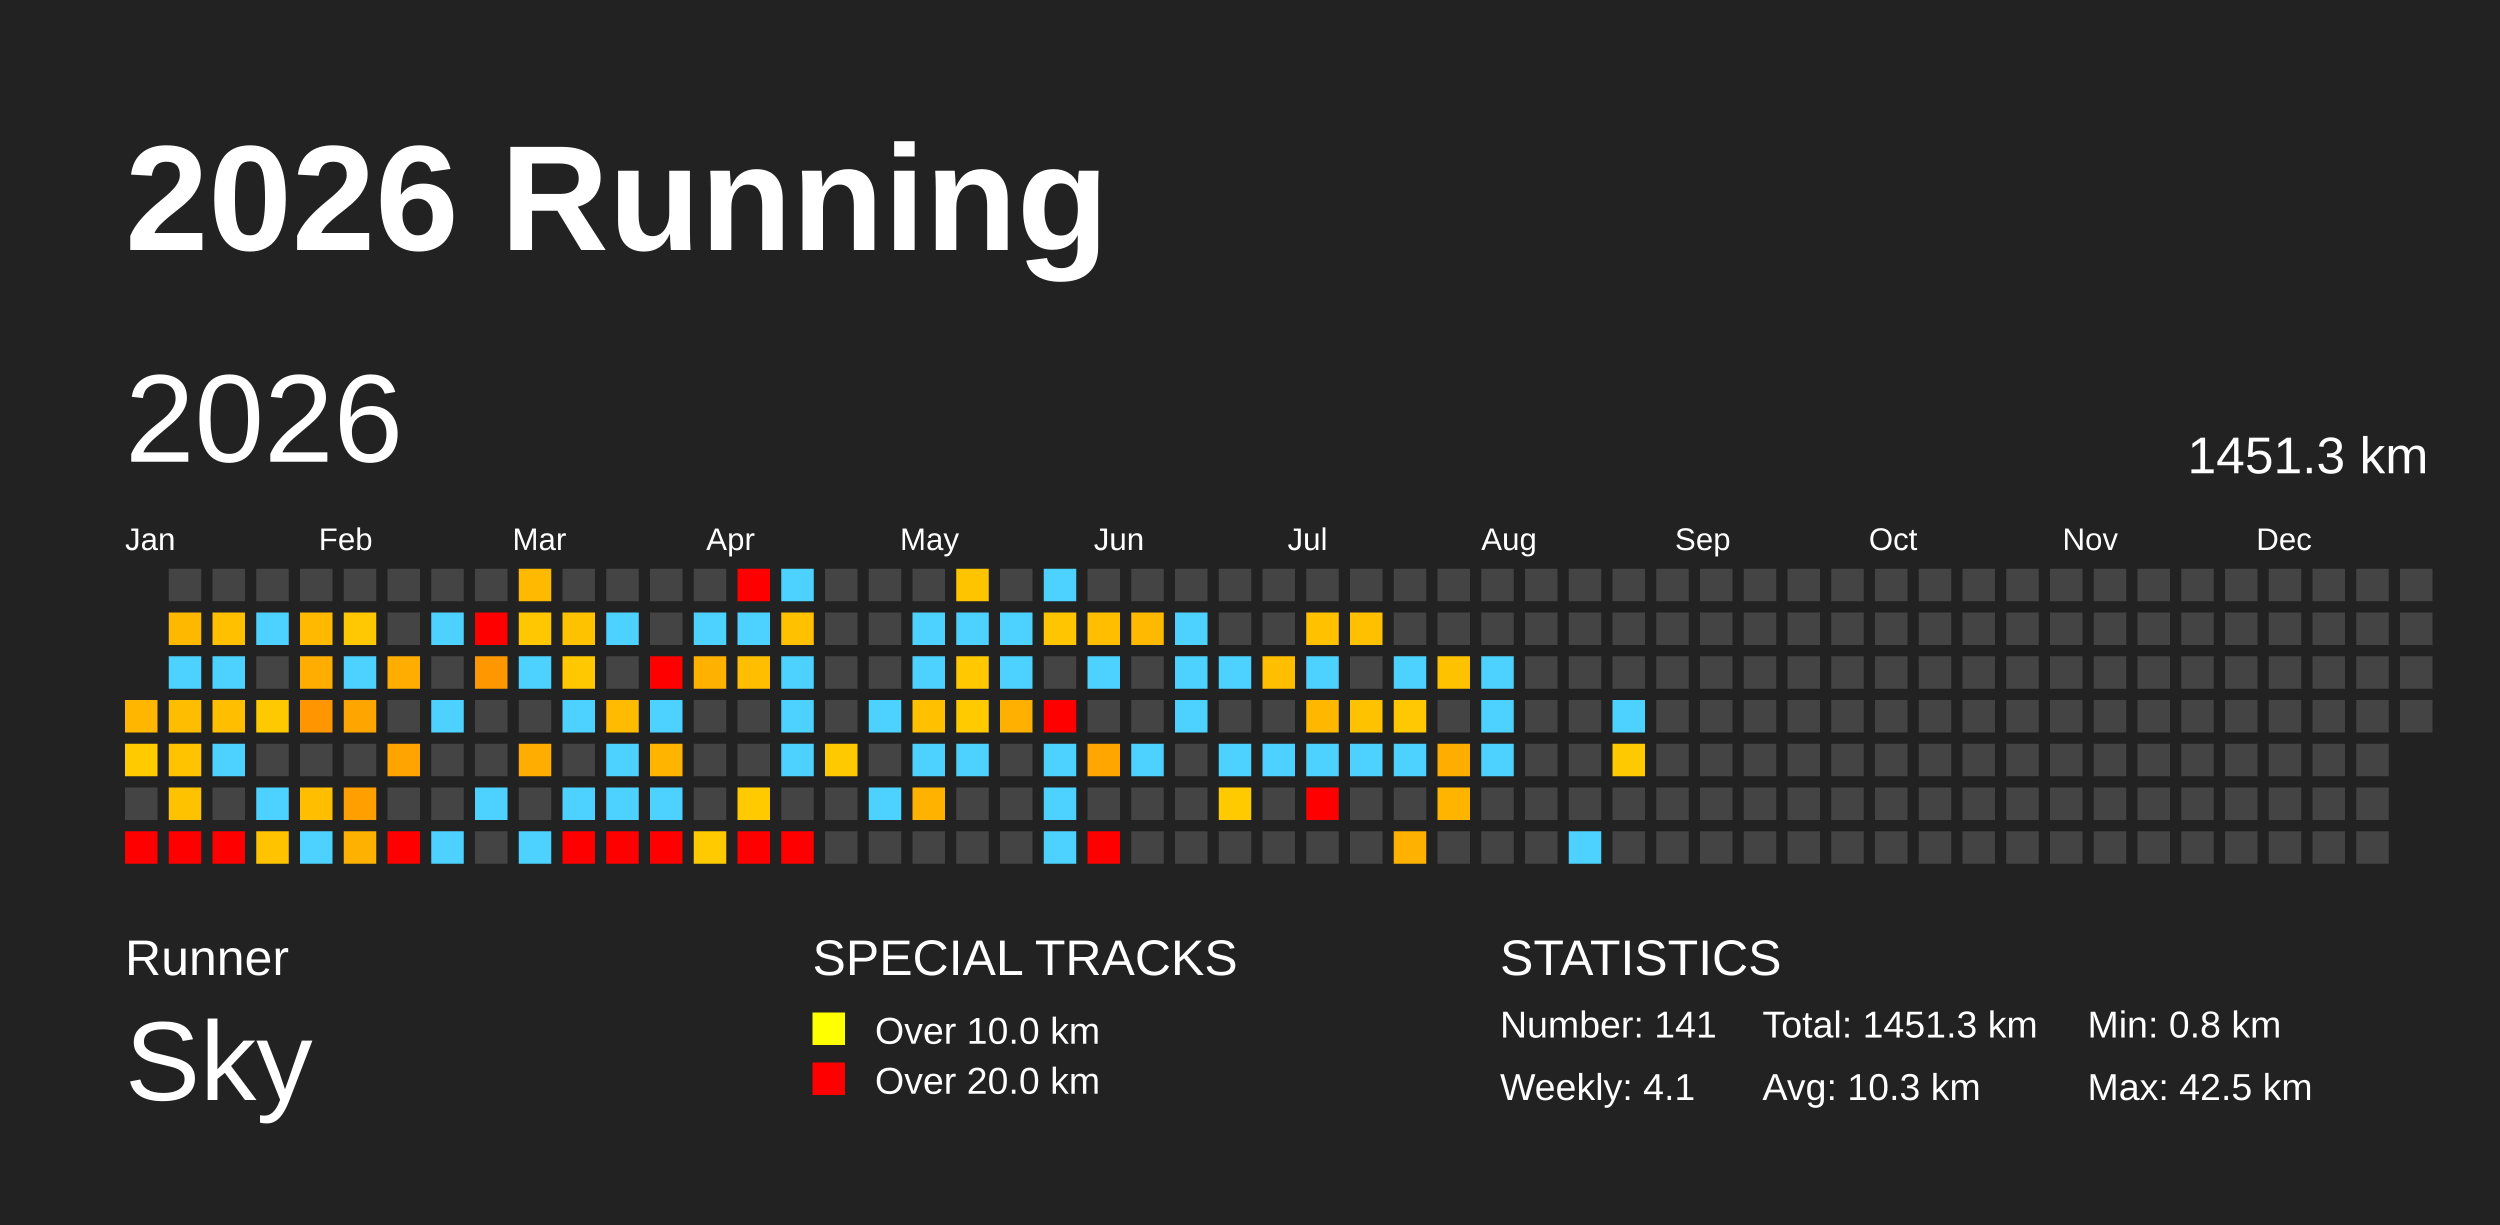
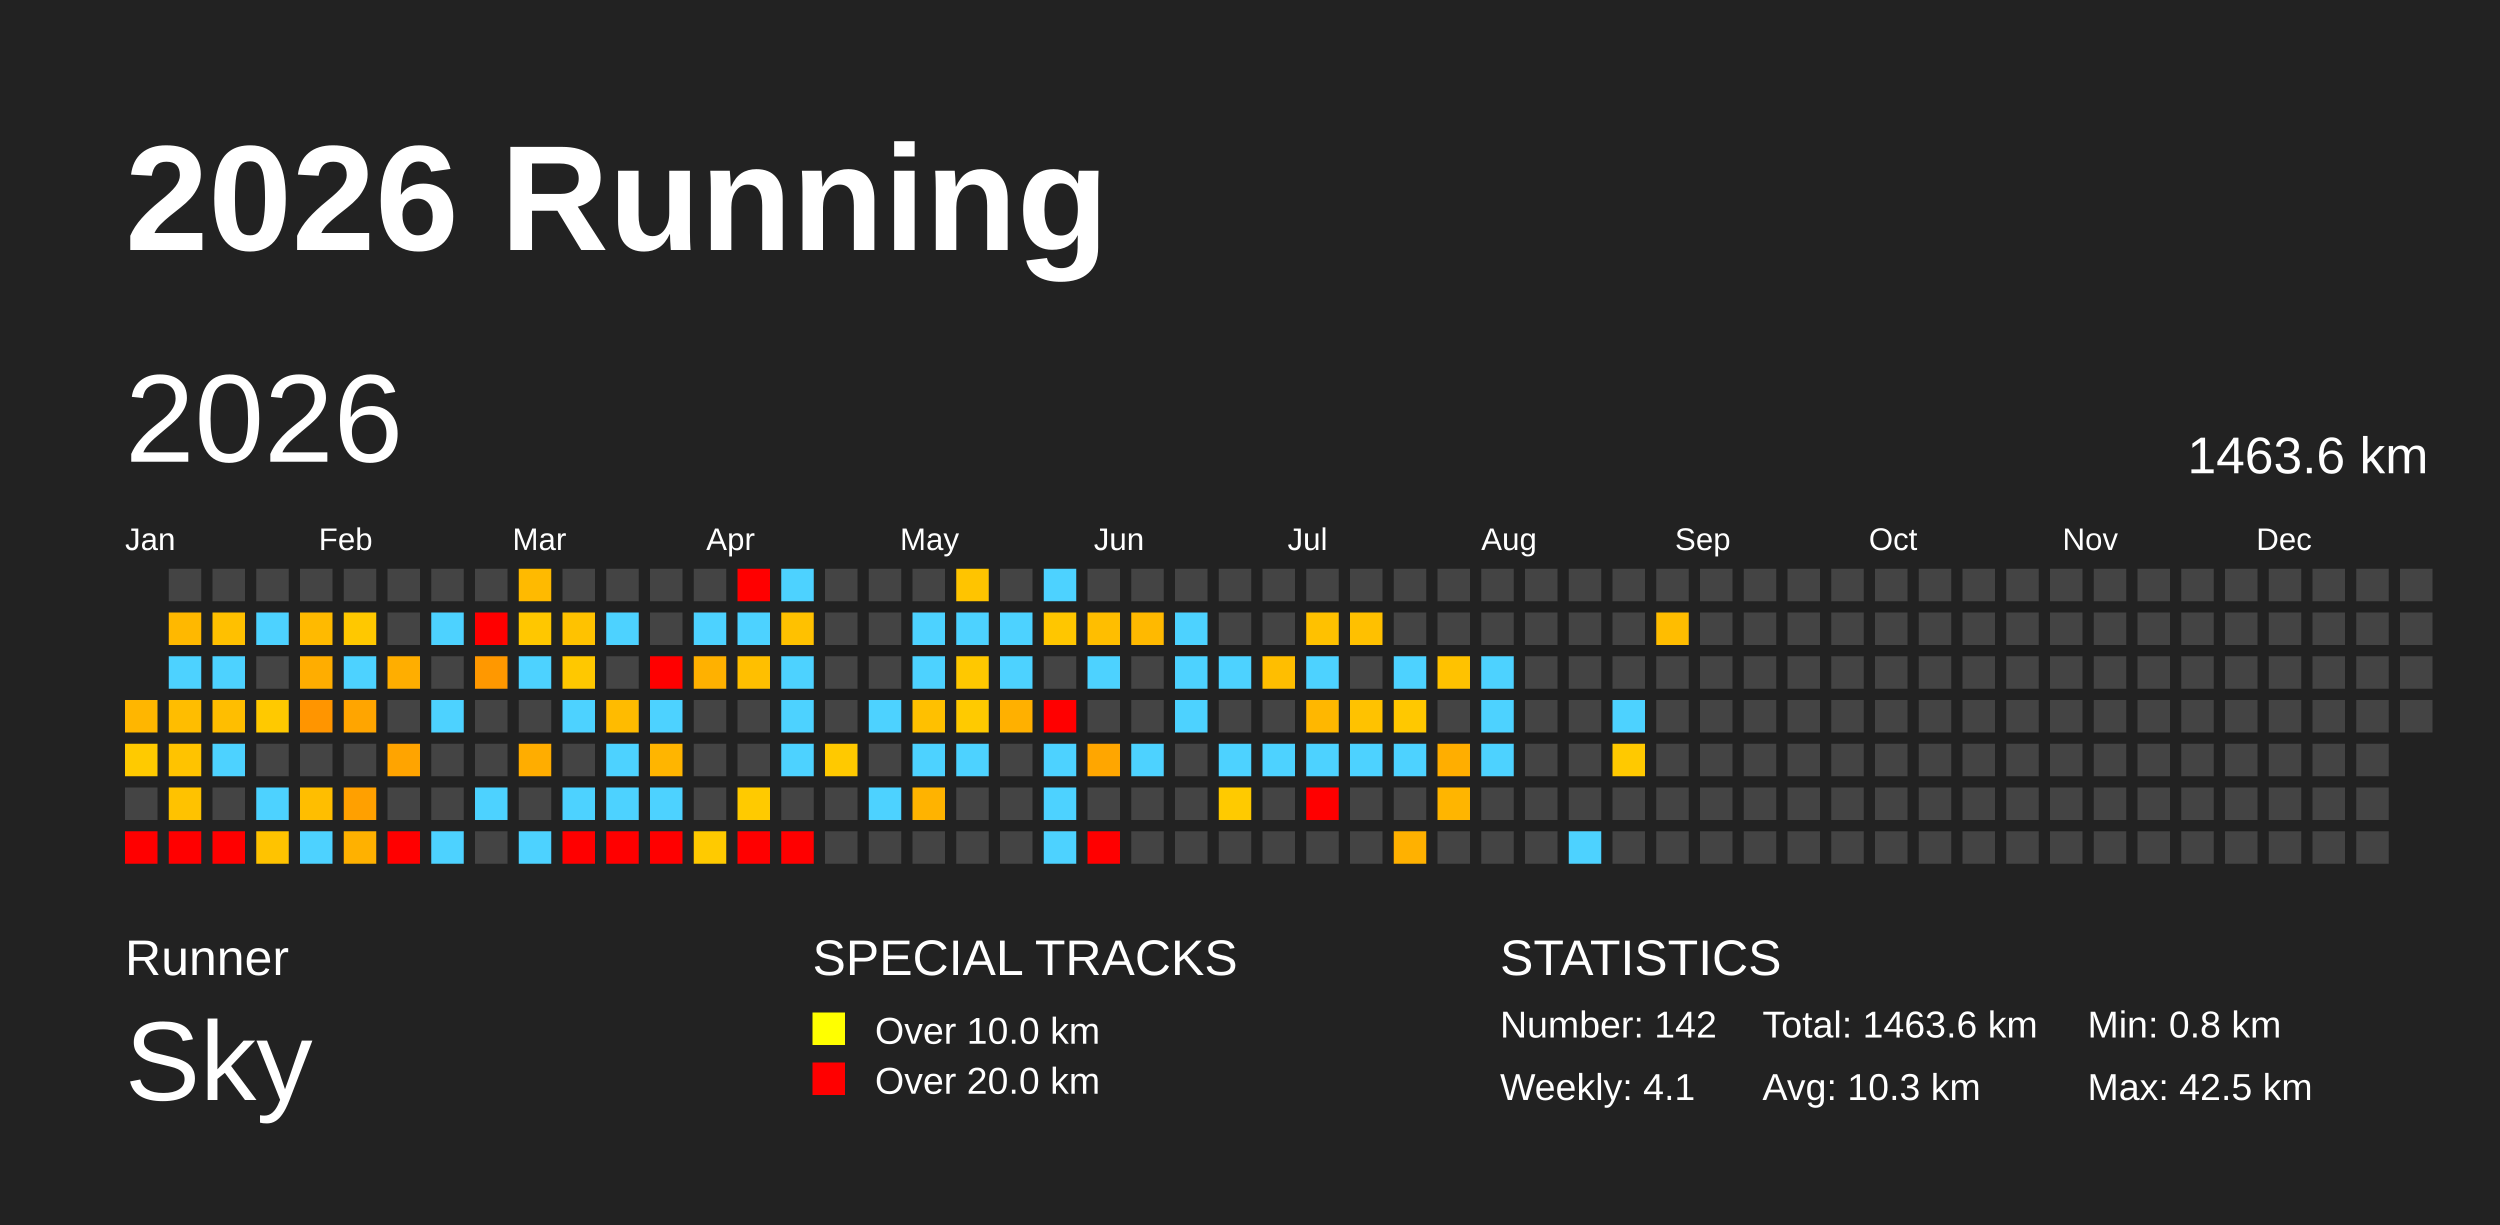
<svg xmlns="http://www.w3.org/2000/svg" baseProfile="full" height="98mm" version="1.1" viewBox="0,0,200,98" width="200mm">
  <defs />
  <rect fill="#222222" height="98" width="200" x="0" y="0" />
  <text fill="#FFFFFF" style="font-size:12px; font-family:Arial; font-weight:bold;" x="10" y="20">2026 Running</text>
  <text fill="#FFFFFF" style="font-size:4px; font-family:Arial" x="10" y="78">Runner</text>
  <text fill="#FFFFFF" style="font-size:9px; font-family:Arial" x="10" y="88">Sky</text>
  <text fill="#FFFFFF" style="font-size:4px; font-family:Arial" x="65" y="78">SPECIAL TRACKS</text>
  <rect fill="yellow" height="2.6" width="2.6" x="65" y="81" />
  <text fill="#FFFFFF" style="font-size:3px; font-family:Arial" x="70" y="83.5">Over 10.0 km</text>
  <rect fill="red" height="2.6" width="2.6" x="65" y="85" />
  <text fill="#FFFFFF" style="font-size:3px; font-family:Arial" x="70" y="87.5">Over 20.0 km</text>
  <text fill="#FFFFFF" style="font-size:4px; font-family:Arial" x="120" y="78">STATISTICS</text>
-   <text fill="#FFFFFF" style="font-size:3px; font-family:Arial" x="120" y="83">Number: 141</text>
+   <text fill="#FFFFFF" style="font-size:3px; font-family:Arial" x="120" y="83">Number: 142</text>
  <text fill="#FFFFFF" style="font-size:3px; font-family:Arial" x="120" y="88">Weekly: 4.1</text>
-   <text fill="#FFFFFF" style="font-size:3px; font-family:Arial" x="141" y="83">Total: 1451.3 km</text>
+   <text fill="#FFFFFF" style="font-size:3px; font-family:Arial" x="141" y="83">Total: 1463.6 km</text>
  <text fill="#FFFFFF" style="font-size:3px; font-family:Arial" x="141" y="88">Avg: 10.3 km</text>
  <text fill="#FFFFFF" style="font-size:3px; font-family:Arial" x="167" y="83">Min: 0.8 km</text>
  <text fill="#FFFFFF" style="font-size:3px; font-family:Arial" x="167" y="88">Max: 42.5 km</text>
  <text dominant-baseline="hanging" fill="#FFFFFF" style="font-size:10.0px; font-family:Arial;" x="10" y="30">2026</text>
-   <text dominant-baseline="hanging" fill="#FFFFFF" style="font-size:4.125px; font-family:Arial;" x="175" y="35">1451.3 km</text>
+   <text dominant-baseline="hanging" fill="#FFFFFF" style="font-size:4.125px; font-family:Arial;" x="175" y="35">1463.6 km</text>
  <text fill="#FFFFFF" style="font-size:2.5px; font-family:Arial" x="10.0" y="44">Jan</text>
  <text fill="#FFFFFF" style="font-size:2.5px; font-family:Arial" x="25.5" y="44">Feb</text>
  <text fill="#FFFFFF" style="font-size:2.5px; font-family:Arial" x="41.0" y="44">Mar</text>
  <text fill="#FFFFFF" style="font-size:2.5px; font-family:Arial" x="56.5" y="44">Apr</text>
  <text fill="#FFFFFF" style="font-size:2.5px; font-family:Arial" x="72.0" y="44">May</text>
  <text fill="#FFFFFF" style="font-size:2.5px; font-family:Arial" x="87.5" y="44">Jun</text>
  <text fill="#FFFFFF" style="font-size:2.5px; font-family:Arial" x="103.0" y="44">Jul</text>
  <text fill="#FFFFFF" style="font-size:2.5px; font-family:Arial" x="118.5" y="44">Aug</text>
  <text fill="#FFFFFF" style="font-size:2.5px; font-family:Arial" x="134.0" y="44">Sep</text>
  <text fill="#FFFFFF" style="font-size:2.5px; font-family:Arial" x="149.5" y="44">Oct</text>
  <text fill="#FFFFFF" style="font-size:2.5px; font-family:Arial" x="165.0" y="44">Nov</text>
  <text fill="#FFFFFF" style="font-size:2.5px; font-family:Arial" x="180.5" y="44">Dec</text>
  <rect fill="#ffb600" height="2.6" width="2.6" x="10.0" y="56.0" />
  <rect fill="#ffca00" height="2.6" width="2.6" x="10.0" y="59.5" />
  <rect fill="#444444" height="2.6" width="2.6" x="10.0" y="63.0" />
  <rect fill="red" height="2.6" width="2.6" x="10.0" y="66.5" />
  <rect fill="#444444" height="2.6" width="2.6" x="13.5" y="45.5" />
  <rect fill="#ffb800" height="2.6" width="2.6" x="13.5" y="49.0" />
  <rect fill="#4dd2ff" height="2.6" width="2.6" x="13.5" y="52.5" />
  <rect fill="#ffbd00" height="2.6" width="2.6" x="13.5" y="56.0" />
  <rect fill="#ffc300" height="2.6" width="2.6" x="13.5" y="59.5" />
  <rect fill="#ffc200" height="2.6" width="2.6" x="13.5" y="63.0" />
  <rect fill="red" height="2.6" width="2.6" x="13.5" y="66.5" />
  <rect fill="#444444" height="2.6" width="2.6" x="17.0" y="45.5" />
  <rect fill="#ffc000" height="2.6" width="2.6" x="17.0" y="49.0" />
  <rect fill="#4dd2ff" height="2.6" width="2.6" x="17.0" y="52.5" />
  <rect fill="#ffbe00" height="2.6" width="2.6" x="17.0" y="56.0" />
  <rect fill="#4dd2ff" height="2.6" width="2.6" x="17.0" y="59.5" />
  <rect fill="#444444" height="2.6" width="2.6" x="17.0" y="63.0" />
  <rect fill="red" height="2.6" width="2.6" x="17.0" y="66.5" />
  <rect fill="#444444" height="2.6" width="2.6" x="20.5" y="45.5" />
  <rect fill="#4dd2ff" height="2.6" width="2.6" x="20.5" y="49.0" />
  <rect fill="#444444" height="2.6" width="2.6" x="20.5" y="52.5" />
  <rect fill="#ffc900" height="2.6" width="2.6" x="20.5" y="56.0" />
  <rect fill="#444444" height="2.6" width="2.6" x="20.5" y="59.5" />
  <rect fill="#4dd2ff" height="2.6" width="2.6" x="20.5" y="63.0" />
  <rect fill="#ffc300" height="2.6" width="2.6" x="20.5" y="66.5" />
  <rect fill="#444444" height="2.6" width="2.6" x="24.0" y="45.5" />
  <rect fill="#ffba00" height="2.6" width="2.6" x="24.0" y="49.0" />
  <rect fill="#ffad00" height="2.6" width="2.6" x="24.0" y="52.5" />
  <rect fill="#ff9500" height="2.6" width="2.6" x="24.0" y="56.0" />
  <rect fill="#444444" height="2.6" width="2.6" x="24.0" y="59.5" />
  <rect fill="#ffbe00" height="2.6" width="2.6" x="24.0" y="63.0" />
  <rect fill="#4dd2ff" height="2.6" width="2.6" x="24.0" y="66.5" />
  <rect fill="#444444" height="2.6" width="2.6" x="27.5" y="45.5" />
  <rect fill="#ffc800" height="2.6" width="2.6" x="27.5" y="49.0" />
  <rect fill="#4dd2ff" height="2.6" width="2.6" x="27.5" y="52.5" />
  <rect fill="#ffa500" height="2.6" width="2.6" x="27.5" y="56.0" />
  <rect fill="#444444" height="2.6" width="2.6" x="27.5" y="59.5" />
  <rect fill="#ffa000" height="2.6" width="2.6" x="27.5" y="63.0" />
  <rect fill="#ffb100" height="2.6" width="2.6" x="27.5" y="66.5" />
  <rect fill="#444444" height="2.6" width="2.6" x="31.0" y="45.5" />
  <rect fill="#444444" height="2.6" width="2.6" x="31.0" y="49.0" />
  <rect fill="#ffae00" height="2.6" width="2.6" x="31.0" y="52.5" />
  <rect fill="#444444" height="2.6" width="2.6" x="31.0" y="56.0" />
  <rect fill="#ffa400" height="2.6" width="2.6" x="31.0" y="59.5" />
  <rect fill="#444444" height="2.6" width="2.6" x="31.0" y="63.0" />
  <rect fill="red" height="2.6" width="2.6" x="31.0" y="66.5" />
  <rect fill="#444444" height="2.6" width="2.6" x="34.5" y="45.5" />
  <rect fill="#4dd2ff" height="2.6" width="2.6" x="34.5" y="49.0" />
  <rect fill="#444444" height="2.6" width="2.6" x="34.5" y="52.5" />
  <rect fill="#4dd2ff" height="2.6" width="2.6" x="34.5" y="56.0" />
  <rect fill="#444444" height="2.6" width="2.6" x="34.5" y="59.5" />
  <rect fill="#444444" height="2.6" width="2.6" x="34.5" y="63.0" />
  <rect fill="#4dd2ff" height="2.6" width="2.6" x="34.5" y="66.5" />
  <rect fill="#444444" height="2.6" width="2.6" x="38.0" y="45.5" />
  <rect fill="red" height="2.6" width="2.6" x="38.0" y="49.0" />
  <rect fill="#ff9800" height="2.6" width="2.6" x="38.0" y="52.5" />
  <rect fill="#444444" height="2.6" width="2.6" x="38.0" y="56.0" />
  <rect fill="#444444" height="2.6" width="2.6" x="38.0" y="59.5" />
  <rect fill="#4dd2ff" height="2.6" width="2.6" x="38.0" y="63.0" />
  <rect fill="#444444" height="2.6" width="2.6" x="38.0" y="66.5" />
  <rect fill="#ffba00" height="2.6" width="2.6" x="41.5" y="45.5" />
  <rect fill="#ffc700" height="2.6" width="2.6" x="41.5" y="49.0" />
  <rect fill="#4dd2ff" height="2.6" width="2.6" x="41.5" y="52.5" />
  <rect fill="#444444" height="2.6" width="2.6" x="41.5" y="56.0" />
  <rect fill="#ffad00" height="2.6" width="2.6" x="41.5" y="59.5" />
  <rect fill="#444444" height="2.6" width="2.6" x="41.5" y="63.0" />
  <rect fill="#4dd2ff" height="2.6" width="2.6" x="41.5" y="66.5" />
  <rect fill="#444444" height="2.6" width="2.6" x="45.0" y="45.5" />
  <rect fill="#ffc200" height="2.6" width="2.6" x="45.0" y="49.0" />
  <rect fill="#ffc800" height="2.6" width="2.6" x="45.0" y="52.5" />
  <rect fill="#4dd2ff" height="2.6" width="2.6" x="45.0" y="56.0" />
  <rect fill="#444444" height="2.6" width="2.6" x="45.0" y="59.5" />
  <rect fill="#4dd2ff" height="2.6" width="2.6" x="45.0" y="63.0" />
  <rect fill="red" height="2.6" width="2.6" x="45.0" y="66.5" />
  <rect fill="#444444" height="2.6" width="2.6" x="48.5" y="45.5" />
  <rect fill="#4dd2ff" height="2.6" width="2.6" x="48.5" y="49.0" />
  <rect fill="#444444" height="2.6" width="2.6" x="48.5" y="52.5" />
  <rect fill="#ffbb00" height="2.6" width="2.6" x="48.5" y="56.0" />
  <rect fill="#4dd2ff" height="2.6" width="2.6" x="48.5" y="59.5" />
  <rect fill="#4dd2ff" height="2.6" width="2.6" x="48.5" y="63.0" />
  <rect fill="red" height="2.6" width="2.6" x="48.5" y="66.5" />
  <rect fill="#444444" height="2.6" width="2.6" x="52.0" y="45.5" />
  <rect fill="#444444" height="2.6" width="2.6" x="52.0" y="49.0" />
  <rect fill="red" height="2.6" width="2.6" x="52.0" y="52.5" />
  <rect fill="#4dd2ff" height="2.6" width="2.6" x="52.0" y="56.0" />
  <rect fill="#ffb500" height="2.6" width="2.6" x="52.0" y="59.5" />
  <rect fill="#4dd2ff" height="2.6" width="2.6" x="52.0" y="63.0" />
  <rect fill="red" height="2.6" width="2.6" x="52.0" y="66.5" />
  <rect fill="#444444" height="2.6" width="2.6" x="55.5" y="45.5" />
  <rect fill="#4dd2ff" height="2.6" width="2.6" x="55.5" y="49.0" />
  <rect fill="#ffb100" height="2.6" width="2.6" x="55.5" y="52.5" />
  <rect fill="#444444" height="2.6" width="2.6" x="55.5" y="56.0" />
  <rect fill="#444444" height="2.6" width="2.6" x="55.5" y="59.5" />
  <rect fill="#444444" height="2.6" width="2.6" x="55.5" y="63.0" />
  <rect fill="#ffca00" height="2.6" width="2.6" x="55.5" y="66.5" />
  <rect fill="red" height="2.6" width="2.6" x="59.0" y="45.5" />
  <rect fill="#4dd2ff" height="2.6" width="2.6" x="59.0" y="49.0" />
  <rect fill="#ffbf00" height="2.6" width="2.6" x="59.0" y="52.5" />
  <rect fill="#444444" height="2.6" width="2.6" x="59.0" y="56.0" />
  <rect fill="#444444" height="2.6" width="2.6" x="59.0" y="59.5" />
  <rect fill="#ffca00" height="2.6" width="2.6" x="59.0" y="63.0" />
  <rect fill="red" height="2.6" width="2.6" x="59.0" y="66.5" />
  <rect fill="#4dd2ff" height="2.6" width="2.6" x="62.5" y="45.5" />
  <rect fill="#ffc100" height="2.6" width="2.6" x="62.5" y="49.0" />
  <rect fill="#4dd2ff" height="2.6" width="2.6" x="62.5" y="52.5" />
  <rect fill="#4dd2ff" height="2.6" width="2.6" x="62.5" y="56.0" />
  <rect fill="#4dd2ff" height="2.6" width="2.6" x="62.5" y="59.5" />
  <rect fill="#444444" height="2.6" width="2.6" x="62.5" y="63.0" />
  <rect fill="red" height="2.6" width="2.6" x="62.5" y="66.5" />
  <rect fill="#444444" height="2.6" width="2.6" x="66.0" y="45.5" />
  <rect fill="#444444" height="2.6" width="2.6" x="66.0" y="49.0" />
  <rect fill="#444444" height="2.6" width="2.6" x="66.0" y="52.5" />
  <rect fill="#444444" height="2.6" width="2.6" x="66.0" y="56.0" />
  <rect fill="#ffc900" height="2.6" width="2.6" x="66.0" y="59.5" />
  <rect fill="#444444" height="2.6" width="2.6" x="66.0" y="63.0" />
  <rect fill="#444444" height="2.6" width="2.6" x="66.0" y="66.5" />
  <rect fill="#444444" height="2.6" width="2.6" x="69.5" y="45.5" />
  <rect fill="#444444" height="2.6" width="2.6" x="69.5" y="49.0" />
  <rect fill="#444444" height="2.6" width="2.6" x="69.5" y="52.5" />
  <rect fill="#4dd2ff" height="2.6" width="2.6" x="69.5" y="56.0" />
  <rect fill="#444444" height="2.6" width="2.6" x="69.5" y="59.5" />
  <rect fill="#4dd2ff" height="2.6" width="2.6" x="69.5" y="63.0" />
  <rect fill="#444444" height="2.6" width="2.6" x="69.5" y="66.5" />
  <rect fill="#444444" height="2.6" width="2.6" x="73.0" y="45.5" />
  <rect fill="#4dd2ff" height="2.6" width="2.6" x="73.0" y="49.0" />
  <rect fill="#4dd2ff" height="2.6" width="2.6" x="73.0" y="52.5" />
  <rect fill="#ffc000" height="2.6" width="2.6" x="73.0" y="56.0" />
  <rect fill="#4dd2ff" height="2.6" width="2.6" x="73.0" y="59.5" />
  <rect fill="#ffb300" height="2.6" width="2.6" x="73.0" y="63.0" />
  <rect fill="#444444" height="2.6" width="2.6" x="73.0" y="66.5" />
  <rect fill="#ffc400" height="2.6" width="2.6" x="76.5" y="45.5" />
  <rect fill="#4dd2ff" height="2.6" width="2.6" x="76.5" y="49.0" />
  <rect fill="#ffc800" height="2.6" width="2.6" x="76.5" y="52.5" />
  <rect fill="#ffca00" height="2.6" width="2.6" x="76.5" y="56.0" />
  <rect fill="#4dd2ff" height="2.6" width="2.6" x="76.5" y="59.5" />
  <rect fill="#444444" height="2.6" width="2.6" x="76.5" y="63.0" />
  <rect fill="#444444" height="2.6" width="2.6" x="76.5" y="66.5" />
  <rect fill="#444444" height="2.6" width="2.6" x="80.0" y="45.5" />
  <rect fill="#4dd2ff" height="2.6" width="2.6" x="80.0" y="49.0" />
  <rect fill="#4dd2ff" height="2.6" width="2.6" x="80.0" y="52.5" />
  <rect fill="#ffb000" height="2.6" width="2.6" x="80.0" y="56.0" />
  <rect fill="#444444" height="2.6" width="2.6" x="80.0" y="59.5" />
  <rect fill="#444444" height="2.6" width="2.6" x="80.0" y="63.0" />
  <rect fill="#444444" height="2.6" width="2.6" x="80.0" y="66.5" />
  <rect fill="#4dd2ff" height="2.6" width="2.6" x="83.5" y="45.5" />
  <rect fill="#ffc600" height="2.6" width="2.6" x="83.5" y="49.0" />
  <rect fill="#444444" height="2.6" width="2.6" x="83.5" y="52.5" />
  <rect fill="red" height="2.6" width="2.6" x="83.5" y="56.0" />
  <rect fill="#4dd2ff" height="2.6" width="2.6" x="83.5" y="59.5" />
  <rect fill="#4dd2ff" height="2.6" width="2.6" x="83.5" y="63.0" />
  <rect fill="#4dd2ff" height="2.6" width="2.6" x="83.5" y="66.5" />
  <rect fill="#444444" height="2.6" width="2.6" x="87.0" y="45.5" />
  <rect fill="#ffbe00" height="2.6" width="2.6" x="87.0" y="49.0" />
  <rect fill="#4dd2ff" height="2.6" width="2.6" x="87.0" y="52.5" />
  <rect fill="#444444" height="2.6" width="2.6" x="87.0" y="56.0" />
  <rect fill="#ffa600" height="2.6" width="2.6" x="87.0" y="59.5" />
  <rect fill="#444444" height="2.6" width="2.6" x="87.0" y="63.0" />
  <rect fill="red" height="2.6" width="2.6" x="87.0" y="66.5" />
  <rect fill="#444444" height="2.6" width="2.6" x="90.5" y="45.5" />
  <rect fill="#ffb900" height="2.6" width="2.6" x="90.5" y="49.0" />
  <rect fill="#444444" height="2.6" width="2.6" x="90.5" y="52.5" />
  <rect fill="#444444" height="2.6" width="2.6" x="90.5" y="56.0" />
  <rect fill="#4dd2ff" height="2.6" width="2.6" x="90.5" y="59.5" />
  <rect fill="#444444" height="2.6" width="2.6" x="90.5" y="63.0" />
  <rect fill="#444444" height="2.6" width="2.6" x="90.5" y="66.5" />
  <rect fill="#444444" height="2.6" width="2.6" x="94.0" y="45.5" />
  <rect fill="#4dd2ff" height="2.6" width="2.6" x="94.0" y="49.0" />
  <rect fill="#4dd2ff" height="2.6" width="2.6" x="94.0" y="52.5" />
  <rect fill="#4dd2ff" height="2.6" width="2.6" x="94.0" y="56.0" />
  <rect fill="#444444" height="2.6" width="2.6" x="94.0" y="59.5" />
  <rect fill="#444444" height="2.6" width="2.6" x="94.0" y="63.0" />
  <rect fill="#444444" height="2.6" width="2.6" x="94.0" y="66.5" />
  <rect fill="#444444" height="2.6" width="2.6" x="97.5" y="45.5" />
  <rect fill="#444444" height="2.6" width="2.6" x="97.5" y="49.0" />
  <rect fill="#4dd2ff" height="2.6" width="2.6" x="97.5" y="52.5" />
  <rect fill="#444444" height="2.6" width="2.6" x="97.5" y="56.0" />
  <rect fill="#4dd2ff" height="2.6" width="2.6" x="97.5" y="59.5" />
  <rect fill="#ffca00" height="2.6" width="2.6" x="97.5" y="63.0" />
  <rect fill="#444444" height="2.6" width="2.6" x="97.5" y="66.5" />
  <rect fill="#444444" height="2.6" width="2.6" x="101.0" y="45.5" />
  <rect fill="#444444" height="2.6" width="2.6" x="101.0" y="49.0" />
  <rect fill="#ffbe00" height="2.6" width="2.6" x="101.0" y="52.5" />
  <rect fill="#444444" height="2.6" width="2.6" x="101.0" y="56.0" />
  <rect fill="#4dd2ff" height="2.6" width="2.6" x="101.0" y="59.5" />
  <rect fill="#444444" height="2.6" width="2.6" x="101.0" y="63.0" />
  <rect fill="#444444" height="2.6" width="2.6" x="101.0" y="66.5" />
  <rect fill="#444444" height="2.6" width="2.6" x="104.5" y="45.5" />
  <rect fill="#ffc100" height="2.6" width="2.6" x="104.5" y="49.0" />
  <rect fill="#4dd2ff" height="2.6" width="2.6" x="104.5" y="52.5" />
  <rect fill="#ffb700" height="2.6" width="2.6" x="104.5" y="56.0" />
  <rect fill="#4dd2ff" height="2.6" width="2.6" x="104.5" y="59.5" />
  <rect fill="red" height="2.6" width="2.6" x="104.5" y="63.0" />
  <rect fill="#444444" height="2.6" width="2.6" x="104.5" y="66.5" />
  <rect fill="#444444" height="2.6" width="2.6" x="108.0" y="45.5" />
  <rect fill="#ffc000" height="2.6" width="2.6" x="108.0" y="49.0" />
  <rect fill="#444444" height="2.6" width="2.6" x="108.0" y="52.5" />
  <rect fill="#ffc200" height="2.6" width="2.6" x="108.0" y="56.0" />
  <rect fill="#4dd2ff" height="2.6" width="2.6" x="108.0" y="59.5" />
  <rect fill="#444444" height="2.6" width="2.6" x="108.0" y="63.0" />
  <rect fill="#444444" height="2.6" width="2.6" x="108.0" y="66.5" />
  <rect fill="#444444" height="2.6" width="2.6" x="111.5" y="45.5" />
  <rect fill="#444444" height="2.6" width="2.6" x="111.5" y="49.0" />
  <rect fill="#4dd2ff" height="2.6" width="2.6" x="111.5" y="52.5" />
  <rect fill="#ffc800" height="2.6" width="2.6" x="111.5" y="56.0" />
  <rect fill="#4dd2ff" height="2.6" width="2.6" x="111.5" y="59.5" />
  <rect fill="#444444" height="2.6" width="2.6" x="111.5" y="63.0" />
  <rect fill="#ffb100" height="2.6" width="2.6" x="111.5" y="66.5" />
  <rect fill="#444444" height="2.6" width="2.6" x="115.0" y="45.5" />
  <rect fill="#444444" height="2.6" width="2.6" x="115.0" y="49.0" />
  <rect fill="#ffc200" height="2.6" width="2.6" x="115.0" y="52.5" />
  <rect fill="#444444" height="2.6" width="2.6" x="115.0" y="56.0" />
  <rect fill="#ffae00" height="2.6" width="2.6" x="115.0" y="59.5" />
  <rect fill="#ffb500" height="2.6" width="2.6" x="115.0" y="63.0" />
  <rect fill="#444444" height="2.6" width="2.6" x="115.0" y="66.5" />
  <rect fill="#444444" height="2.6" width="2.6" x="118.5" y="45.5" />
  <rect fill="#444444" height="2.6" width="2.6" x="118.5" y="49.0" />
  <rect fill="#4dd2ff" height="2.6" width="2.6" x="118.5" y="52.5" />
  <rect fill="#4dd2ff" height="2.6" width="2.6" x="118.5" y="56.0" />
  <rect fill="#4dd2ff" height="2.6" width="2.6" x="118.5" y="59.5" />
  <rect fill="#444444" height="2.6" width="2.6" x="118.5" y="63.0" />
  <rect fill="#444444" height="2.6" width="2.6" x="118.5" y="66.5" />
  <rect fill="#444444" height="2.6" width="2.6" x="122.0" y="45.5" />
  <rect fill="#444444" height="2.6" width="2.6" x="122.0" y="49.0" />
  <rect fill="#444444" height="2.6" width="2.6" x="122.0" y="52.5" />
  <rect fill="#444444" height="2.6" width="2.6" x="122.0" y="56.0" />
  <rect fill="#444444" height="2.6" width="2.6" x="122.0" y="59.5" />
  <rect fill="#444444" height="2.6" width="2.6" x="122.0" y="63.0" />
  <rect fill="#444444" height="2.6" width="2.6" x="122.0" y="66.5" />
  <rect fill="#444444" height="2.6" width="2.6" x="125.5" y="45.5" />
  <rect fill="#444444" height="2.6" width="2.6" x="125.5" y="49.0" />
  <rect fill="#444444" height="2.6" width="2.6" x="125.5" y="52.5" />
  <rect fill="#444444" height="2.6" width="2.6" x="125.5" y="56.0" />
  <rect fill="#444444" height="2.6" width="2.6" x="125.5" y="59.5" />
  <rect fill="#444444" height="2.6" width="2.6" x="125.5" y="63.0" />
  <rect fill="#4dd2ff" height="2.6" width="2.6" x="125.5" y="66.5" />
  <rect fill="#444444" height="2.6" width="2.6" x="129.0" y="45.5" />
  <rect fill="#444444" height="2.6" width="2.6" x="129.0" y="49.0" />
  <rect fill="#444444" height="2.6" width="2.6" x="129.0" y="52.5" />
  <rect fill="#4dd2ff" height="2.6" width="2.6" x="129.0" y="56.0" />
  <rect fill="#ffc900" height="2.6" width="2.6" x="129.0" y="59.5" />
  <rect fill="#444444" height="2.6" width="2.6" x="129.0" y="63.0" />
  <rect fill="#444444" height="2.6" width="2.6" x="129.0" y="66.5" />
  <rect fill="#444444" height="2.6" width="2.6" x="132.5" y="45.5" />
-   <rect fill="#444444" height="2.6" width="2.6" x="132.5" y="49.0" />
+   <rect fill="#ffbd00" height="2.6" width="2.6" x="132.5" y="49.0" />
  <rect fill="#444444" height="2.6" width="2.6" x="132.5" y="52.5" />
  <rect fill="#444444" height="2.6" width="2.6" x="132.5" y="56.0" />
  <rect fill="#444444" height="2.6" width="2.6" x="132.5" y="59.5" />
  <rect fill="#444444" height="2.6" width="2.6" x="132.5" y="63.0" />
  <rect fill="#444444" height="2.6" width="2.6" x="132.5" y="66.5" />
  <rect fill="#444444" height="2.6" width="2.6" x="136.0" y="45.5" />
  <rect fill="#444444" height="2.6" width="2.6" x="136.0" y="49.0" />
  <rect fill="#444444" height="2.6" width="2.6" x="136.0" y="52.5" />
  <rect fill="#444444" height="2.6" width="2.6" x="136.0" y="56.0" />
  <rect fill="#444444" height="2.6" width="2.6" x="136.0" y="59.5" />
  <rect fill="#444444" height="2.6" width="2.6" x="136.0" y="63.0" />
  <rect fill="#444444" height="2.6" width="2.6" x="136.0" y="66.5" />
  <rect fill="#444444" height="2.6" width="2.6" x="139.5" y="45.5" />
  <rect fill="#444444" height="2.6" width="2.6" x="139.5" y="49.0" />
  <rect fill="#444444" height="2.6" width="2.6" x="139.5" y="52.5" />
  <rect fill="#444444" height="2.6" width="2.6" x="139.5" y="56.0" />
  <rect fill="#444444" height="2.6" width="2.6" x="139.5" y="59.5" />
  <rect fill="#444444" height="2.6" width="2.6" x="139.5" y="63.0" />
  <rect fill="#444444" height="2.6" width="2.6" x="139.5" y="66.5" />
  <rect fill="#444444" height="2.6" width="2.6" x="143.0" y="45.5" />
  <rect fill="#444444" height="2.6" width="2.6" x="143.0" y="49.0" />
  <rect fill="#444444" height="2.6" width="2.6" x="143.0" y="52.5" />
  <rect fill="#444444" height="2.6" width="2.6" x="143.0" y="56.0" />
  <rect fill="#444444" height="2.6" width="2.6" x="143.0" y="59.5" />
  <rect fill="#444444" height="2.6" width="2.6" x="143.0" y="63.0" />
  <rect fill="#444444" height="2.6" width="2.6" x="143.0" y="66.5" />
  <rect fill="#444444" height="2.6" width="2.6" x="146.5" y="45.5" />
  <rect fill="#444444" height="2.6" width="2.6" x="146.5" y="49.0" />
  <rect fill="#444444" height="2.6" width="2.6" x="146.5" y="52.5" />
  <rect fill="#444444" height="2.6" width="2.6" x="146.5" y="56.0" />
  <rect fill="#444444" height="2.6" width="2.6" x="146.5" y="59.5" />
  <rect fill="#444444" height="2.6" width="2.6" x="146.5" y="63.0" />
  <rect fill="#444444" height="2.6" width="2.6" x="146.5" y="66.5" />
  <rect fill="#444444" height="2.6" width="2.6" x="150.0" y="45.5" />
  <rect fill="#444444" height="2.6" width="2.6" x="150.0" y="49.0" />
  <rect fill="#444444" height="2.6" width="2.6" x="150.0" y="52.5" />
  <rect fill="#444444" height="2.6" width="2.6" x="150.0" y="56.0" />
  <rect fill="#444444" height="2.6" width="2.6" x="150.0" y="59.5" />
  <rect fill="#444444" height="2.6" width="2.6" x="150.0" y="63.0" />
  <rect fill="#444444" height="2.6" width="2.6" x="150.0" y="66.5" />
  <rect fill="#444444" height="2.6" width="2.6" x="153.5" y="45.5" />
  <rect fill="#444444" height="2.6" width="2.6" x="153.5" y="49.0" />
  <rect fill="#444444" height="2.6" width="2.6" x="153.5" y="52.5" />
  <rect fill="#444444" height="2.6" width="2.6" x="153.5" y="56.0" />
  <rect fill="#444444" height="2.6" width="2.6" x="153.5" y="59.5" />
  <rect fill="#444444" height="2.6" width="2.6" x="153.5" y="63.0" />
  <rect fill="#444444" height="2.6" width="2.6" x="153.5" y="66.5" />
  <rect fill="#444444" height="2.6" width="2.6" x="157.0" y="45.5" />
  <rect fill="#444444" height="2.6" width="2.6" x="157.0" y="49.0" />
  <rect fill="#444444" height="2.6" width="2.6" x="157.0" y="52.5" />
  <rect fill="#444444" height="2.6" width="2.6" x="157.0" y="56.0" />
  <rect fill="#444444" height="2.6" width="2.6" x="157.0" y="59.5" />
  <rect fill="#444444" height="2.6" width="2.6" x="157.0" y="63.0" />
  <rect fill="#444444" height="2.6" width="2.6" x="157.0" y="66.5" />
  <rect fill="#444444" height="2.6" width="2.6" x="160.5" y="45.5" />
  <rect fill="#444444" height="2.6" width="2.6" x="160.5" y="49.0" />
  <rect fill="#444444" height="2.6" width="2.6" x="160.5" y="52.5" />
  <rect fill="#444444" height="2.6" width="2.6" x="160.5" y="56.0" />
  <rect fill="#444444" height="2.6" width="2.6" x="160.5" y="59.5" />
  <rect fill="#444444" height="2.6" width="2.6" x="160.5" y="63.0" />
  <rect fill="#444444" height="2.6" width="2.6" x="160.5" y="66.5" />
  <rect fill="#444444" height="2.6" width="2.6" x="164.0" y="45.5" />
  <rect fill="#444444" height="2.6" width="2.6" x="164.0" y="49.0" />
  <rect fill="#444444" height="2.6" width="2.6" x="164.0" y="52.5" />
  <rect fill="#444444" height="2.6" width="2.6" x="164.0" y="56.0" />
  <rect fill="#444444" height="2.6" width="2.6" x="164.0" y="59.5" />
  <rect fill="#444444" height="2.6" width="2.6" x="164.0" y="63.0" />
  <rect fill="#444444" height="2.6" width="2.6" x="164.0" y="66.5" />
  <rect fill="#444444" height="2.6" width="2.6" x="167.5" y="45.5" />
  <rect fill="#444444" height="2.6" width="2.6" x="167.5" y="49.0" />
  <rect fill="#444444" height="2.6" width="2.6" x="167.5" y="52.5" />
  <rect fill="#444444" height="2.6" width="2.6" x="167.5" y="56.0" />
  <rect fill="#444444" height="2.6" width="2.6" x="167.5" y="59.5" />
  <rect fill="#444444" height="2.6" width="2.6" x="167.5" y="63.0" />
  <rect fill="#444444" height="2.6" width="2.6" x="167.5" y="66.5" />
  <rect fill="#444444" height="2.6" width="2.6" x="171.0" y="45.5" />
  <rect fill="#444444" height="2.6" width="2.6" x="171.0" y="49.0" />
  <rect fill="#444444" height="2.6" width="2.6" x="171.0" y="52.5" />
  <rect fill="#444444" height="2.6" width="2.6" x="171.0" y="56.0" />
  <rect fill="#444444" height="2.6" width="2.6" x="171.0" y="59.5" />
  <rect fill="#444444" height="2.6" width="2.6" x="171.0" y="63.0" />
  <rect fill="#444444" height="2.6" width="2.6" x="171.0" y="66.5" />
  <rect fill="#444444" height="2.6" width="2.6" x="174.5" y="45.5" />
  <rect fill="#444444" height="2.6" width="2.6" x="174.5" y="49.0" />
  <rect fill="#444444" height="2.6" width="2.6" x="174.5" y="52.5" />
  <rect fill="#444444" height="2.6" width="2.6" x="174.5" y="56.0" />
  <rect fill="#444444" height="2.6" width="2.6" x="174.5" y="59.5" />
  <rect fill="#444444" height="2.6" width="2.6" x="174.5" y="63.0" />
  <rect fill="#444444" height="2.6" width="2.6" x="174.5" y="66.5" />
  <rect fill="#444444" height="2.6" width="2.6" x="178.0" y="45.5" />
  <rect fill="#444444" height="2.6" width="2.6" x="178.0" y="49.0" />
  <rect fill="#444444" height="2.6" width="2.6" x="178.0" y="52.5" />
  <rect fill="#444444" height="2.6" width="2.6" x="178.0" y="56.0" />
  <rect fill="#444444" height="2.6" width="2.6" x="178.0" y="59.5" />
  <rect fill="#444444" height="2.6" width="2.6" x="178.0" y="63.0" />
  <rect fill="#444444" height="2.6" width="2.6" x="178.0" y="66.5" />
  <rect fill="#444444" height="2.6" width="2.6" x="181.5" y="45.5" />
  <rect fill="#444444" height="2.6" width="2.6" x="181.5" y="49.0" />
  <rect fill="#444444" height="2.6" width="2.6" x="181.5" y="52.5" />
  <rect fill="#444444" height="2.6" width="2.6" x="181.5" y="56.0" />
  <rect fill="#444444" height="2.6" width="2.6" x="181.5" y="59.5" />
  <rect fill="#444444" height="2.6" width="2.6" x="181.5" y="63.0" />
  <rect fill="#444444" height="2.6" width="2.6" x="181.5" y="66.5" />
  <rect fill="#444444" height="2.6" width="2.6" x="185.0" y="45.5" />
  <rect fill="#444444" height="2.6" width="2.6" x="185.0" y="49.0" />
  <rect fill="#444444" height="2.6" width="2.6" x="185.0" y="52.5" />
  <rect fill="#444444" height="2.6" width="2.6" x="185.0" y="56.0" />
  <rect fill="#444444" height="2.6" width="2.6" x="185.0" y="59.5" />
  <rect fill="#444444" height="2.6" width="2.6" x="185.0" y="63.0" />
  <rect fill="#444444" height="2.6" width="2.6" x="185.0" y="66.5" />
  <rect fill="#444444" height="2.6" width="2.6" x="188.5" y="45.5" />
  <rect fill="#444444" height="2.6" width="2.6" x="188.5" y="49.0" />
  <rect fill="#444444" height="2.6" width="2.6" x="188.5" y="52.5" />
  <rect fill="#444444" height="2.6" width="2.6" x="188.5" y="56.0" />
  <rect fill="#444444" height="2.6" width="2.6" x="188.5" y="59.5" />
  <rect fill="#444444" height="2.6" width="2.6" x="188.5" y="63.0" />
  <rect fill="#444444" height="2.6" width="2.6" x="188.5" y="66.5" />
  <rect fill="#444444" height="2.6" width="2.6" x="192.0" y="45.5" />
  <rect fill="#444444" height="2.6" width="2.6" x="192.0" y="49.0" />
  <rect fill="#444444" height="2.6" width="2.6" x="192.0" y="52.5" />
  <rect fill="#444444" height="2.6" width="2.6" x="192.0" y="56.0" />
</svg>
